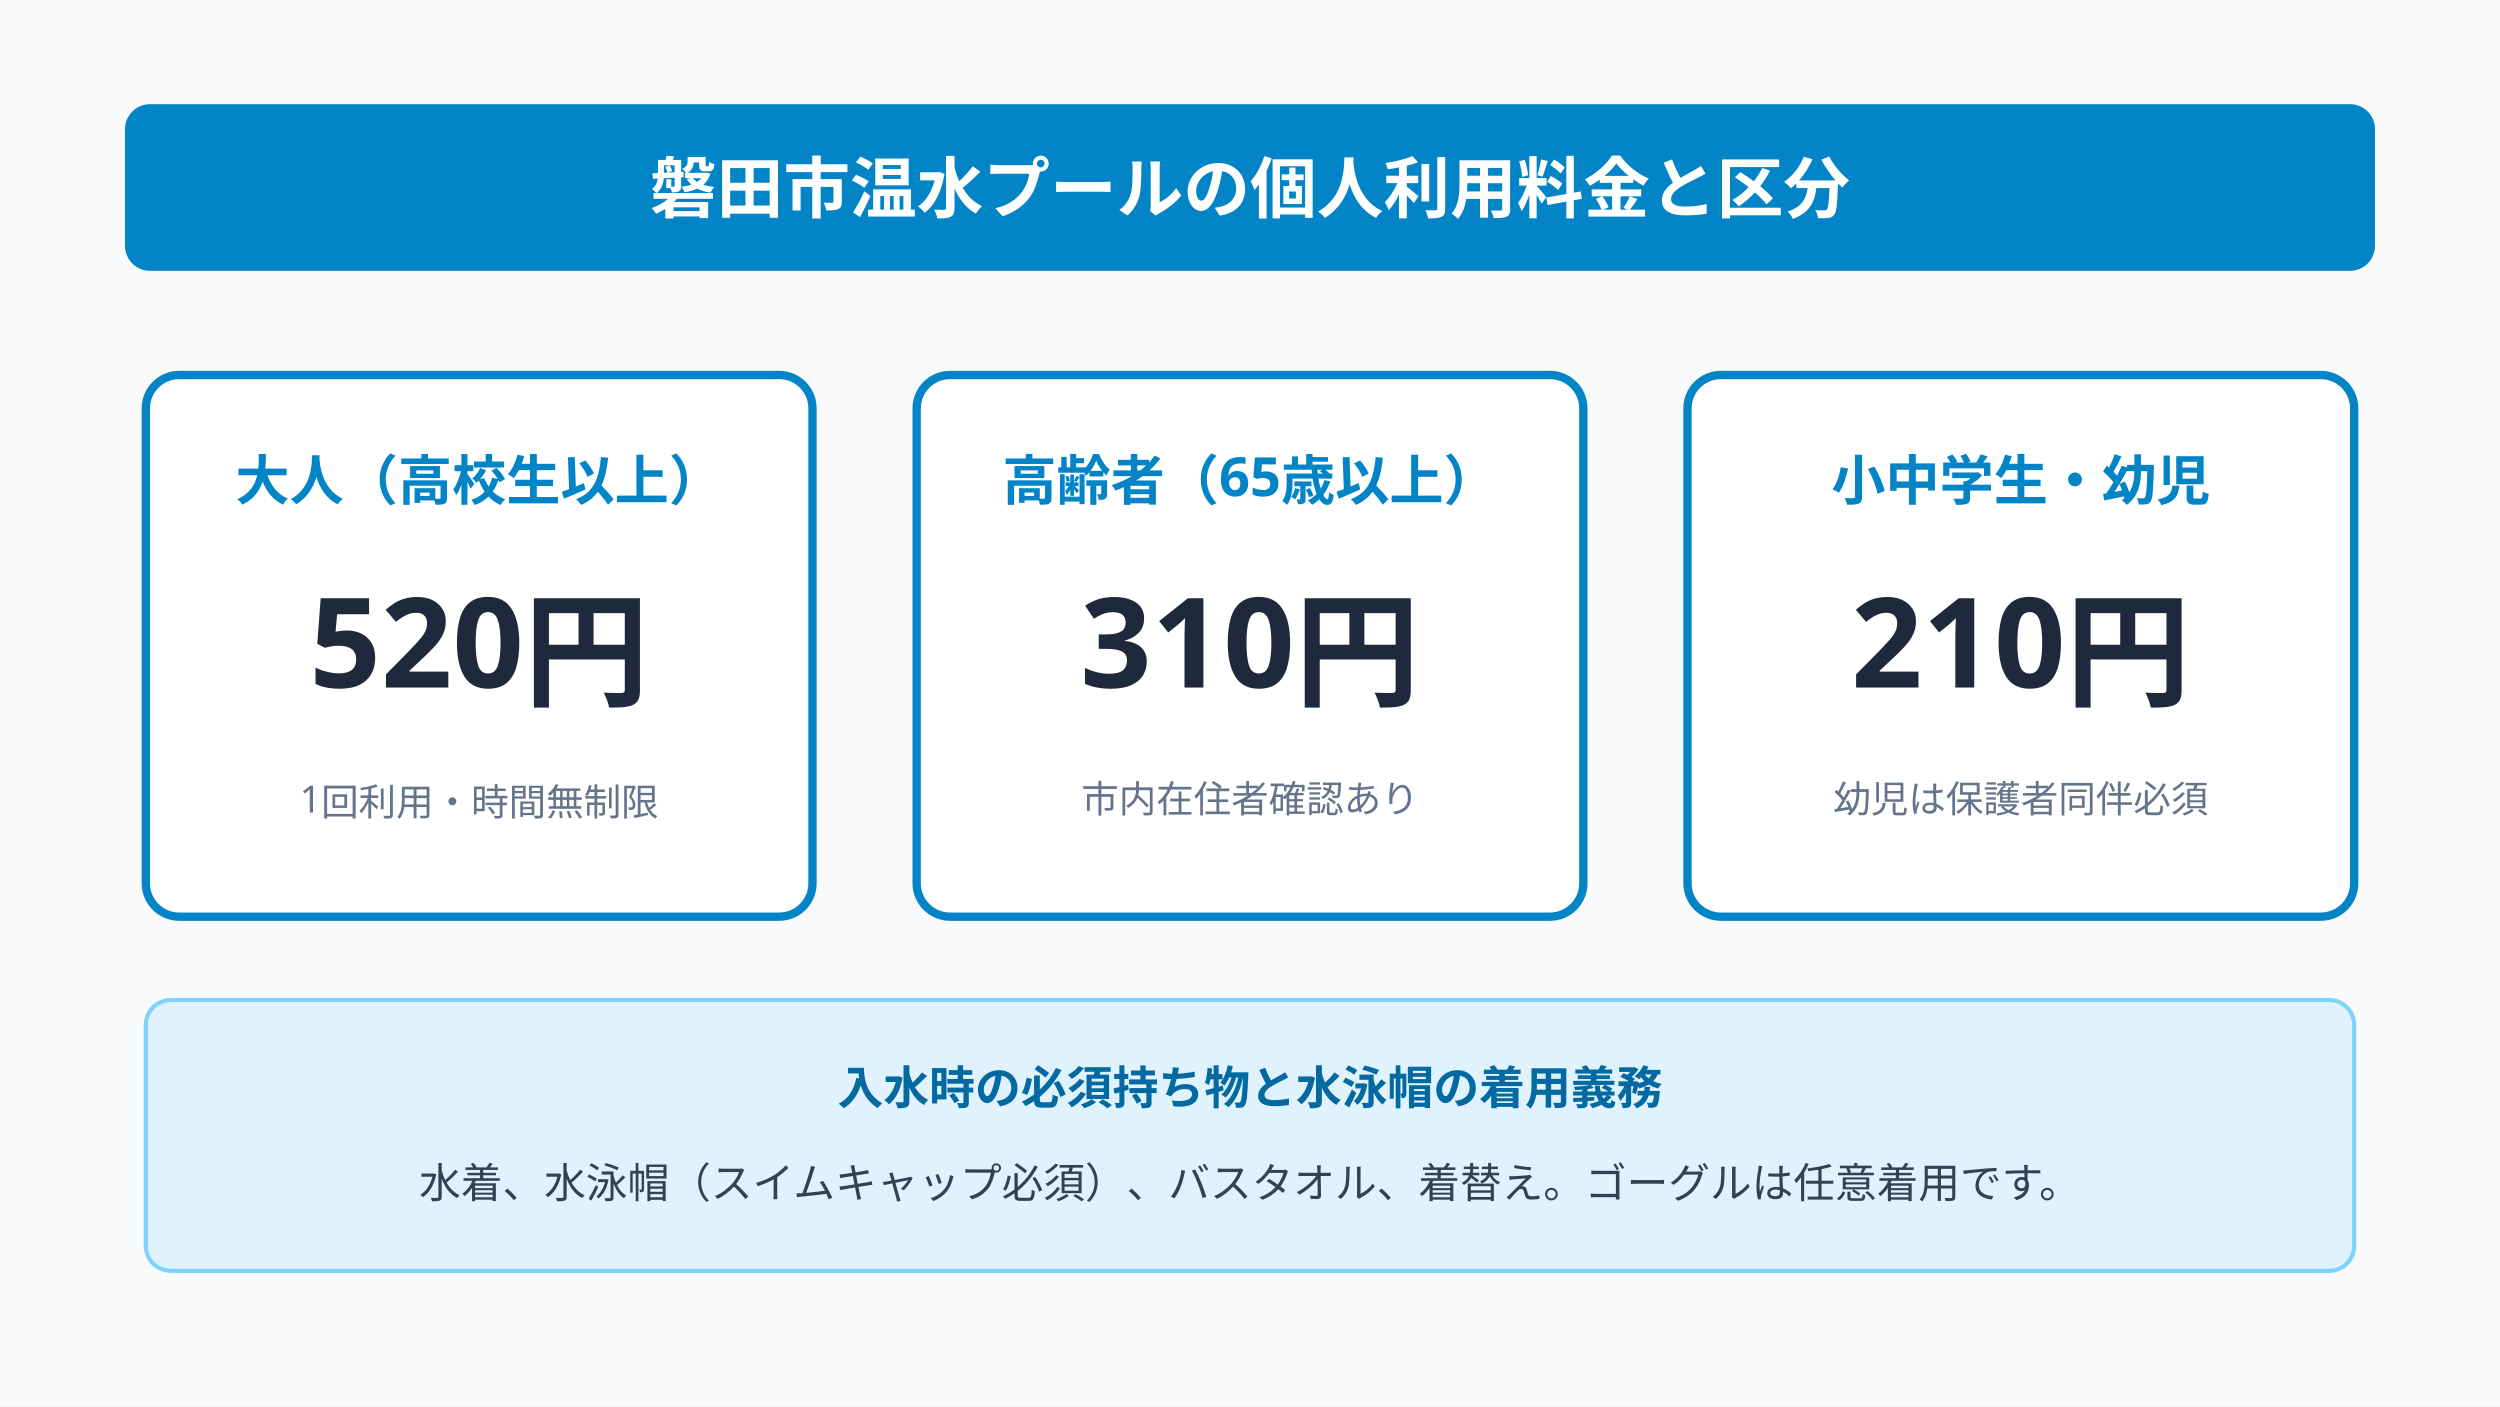
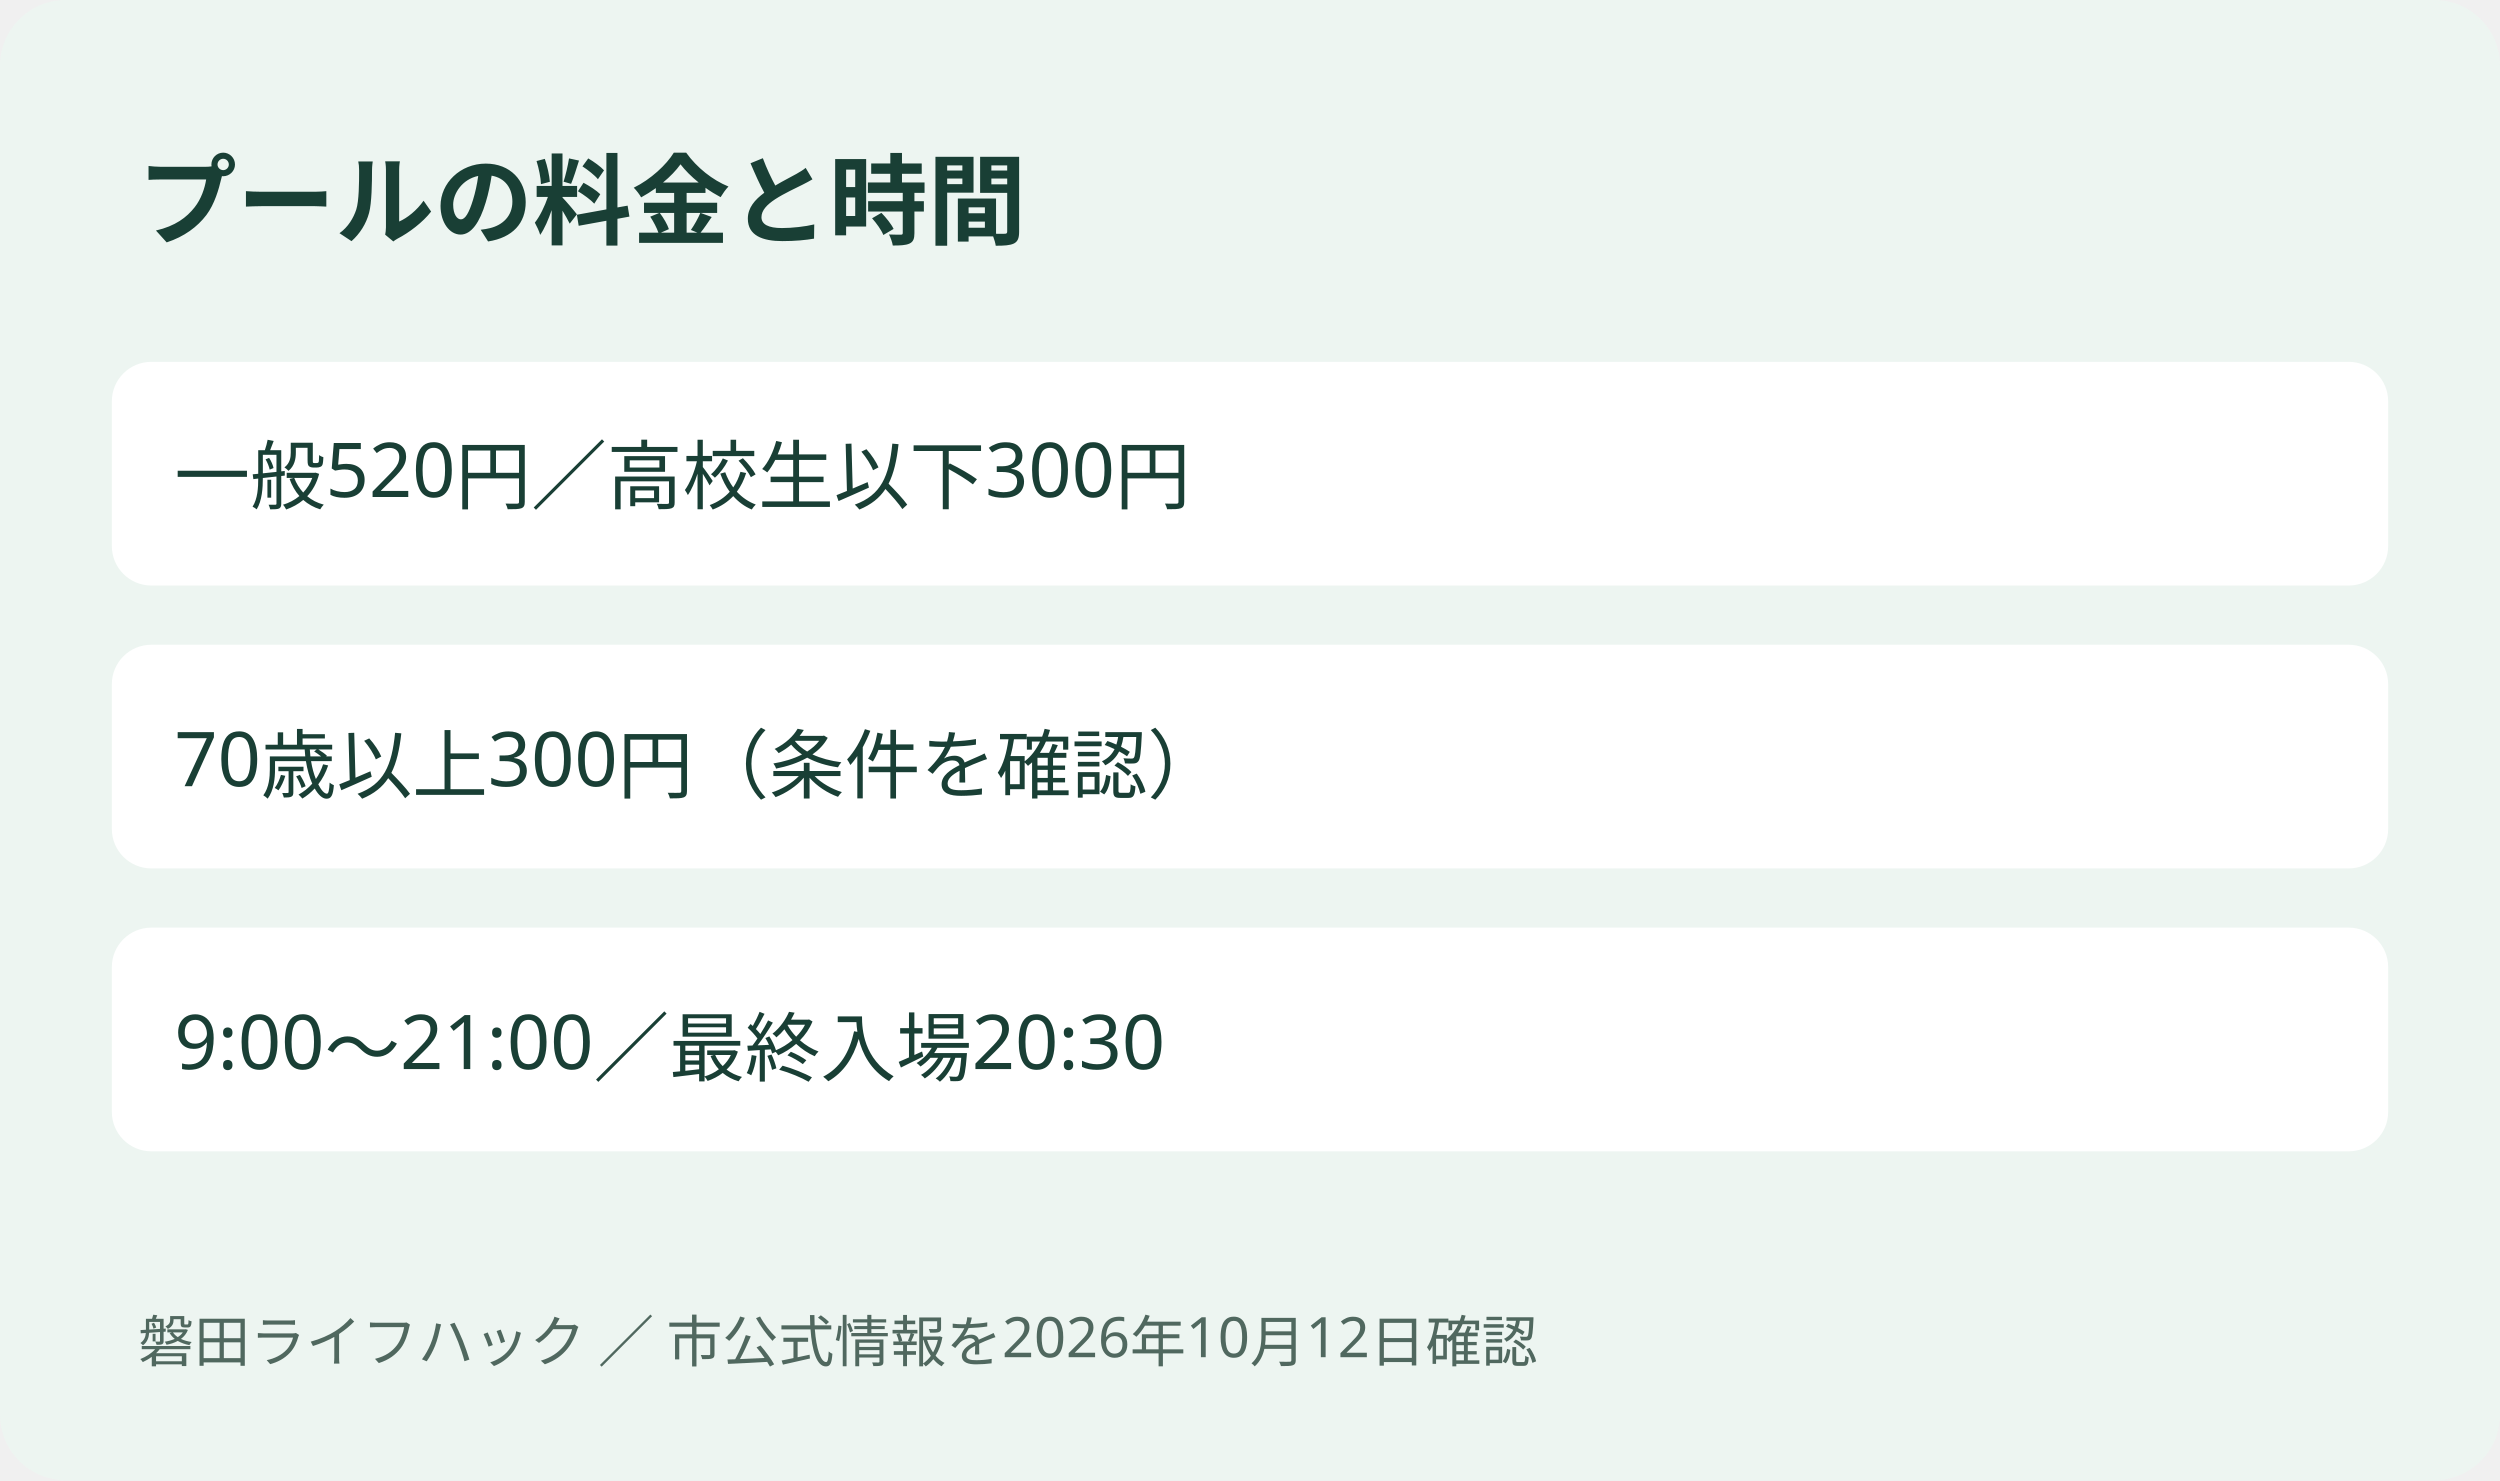
- <svg xmlns="http://www.w3.org/2000/svg" viewBox="0 0 1200 675" width="1200" height="675" data-illustration="iwata-editorial">
-   <rect width="1200" height="675" fill="#f8fafc" />
-   <rect x="60" y="50" width="1080" height="80" rx="12" fill="#0284c7" />
-   <text x="600" y="102" fill="#ffffff" font-size="32" font-weight="bold" text-anchor="middle" font-family="sans-serif">磐田市温水プールの個人利用料金と区分</text>
-   <rect x="70" y="180" width="320" height="260" rx="16" fill="#ffffff" stroke="#0284c7" stroke-width="4" />
-   <text x="230" y="240" fill="#0284c7" font-size="26" font-weight="bold" text-anchor="middle" font-family="sans-serif">大人（高校生以上）</text>
-   <text x="230" y="330" fill="#1e293b" font-size="60" font-weight="bold" text-anchor="middle" font-family="sans-serif">520円</text>
-   <text x="230" y="390" fill="#64748b" font-size="18" text-anchor="middle" font-family="sans-serif">1回利用・時間無制限</text>
-   <rect x="440" y="180" width="320" height="260" rx="16" fill="#ffffff" stroke="#0284c7" stroke-width="4" />
-   <text x="600" y="240" fill="#0284c7" font-size="26" font-weight="bold" text-anchor="middle" font-family="sans-serif">高齢者（65歳以上）</text>
-   <text x="600" y="330" fill="#1e293b" font-size="60" font-weight="bold" text-anchor="middle" font-family="sans-serif">310円</text>
-   <text x="600" y="390" fill="#64748b" font-size="18" text-anchor="middle" font-family="sans-serif">市内在住者確認あり</text>
-   <rect x="810" y="180" width="320" height="260" rx="16" fill="#ffffff" stroke="#0284c7" stroke-width="4" />
-   <text x="970" y="240" fill="#0284c7" font-size="26" font-weight="bold" text-anchor="middle" font-family="sans-serif">小中学生・幼児</text>
-   <text x="970" y="330" fill="#1e293b" font-size="60" font-weight="bold" text-anchor="middle" font-family="sans-serif">210円</text>
-   <text x="970" y="390" fill="#64748b" font-size="18" text-anchor="middle" font-family="sans-serif">幼児は保護者同伴必須</text>
-   <rect x="70" y="480" width="1060" height="130" rx="12" fill="#e0f2fe" stroke="#7dd3fc" stroke-width="2" />
-   <text x="600" y="530" fill="#0369a1" font-size="22" font-weight="bold" text-anchor="middle" font-family="sans-serif">入水時の必須持ち物と水泳帽の着用義務</text>
-   <text x="600" y="575" fill="#334155" font-size="20" text-anchor="middle" font-family="sans-serif">水着、水泳帽（スイムキャップ必須）、バスタオル、着替え。ゴーグルは任意着用です。</text>
+ <svg xmlns="http://www.w3.org/2000/svg" viewBox="0 0 760 450" role="img" data-illustration="iwata-editorial">
+   <rect width="760" height="450" rx="20" fill="#edf5f1" />
+   <g font-family="sans-serif" fill="#193f35">
+     <text x="42" y="72" font-size="30" font-weight="700">プールの料金と時間</text>
+     <rect x="34" y="110" width="692" height="68" rx="12" fill="white" />
+     <text x="53" y="153" font-size="23">一般520円／高校生以下300円</text>
+     <rect x="34" y="196" width="692" height="68" rx="12" fill="white" />
+     <text x="53" y="239" font-size="23">70歳以上300円（条件を確認）</text>
+     <rect x="34" y="282" width="692" height="68" rx="12" fill="white" />
+     <text x="53" y="325" font-size="23">9:00〜21:00／最終入場20:30</text>
+   </g>
+   <text x="42" y="414" font-family="sans-serif" font-size="17" fill="#50685f">磐田ライフハック ／ 市公式情報を2026年10月12日確認</text>
</svg>
